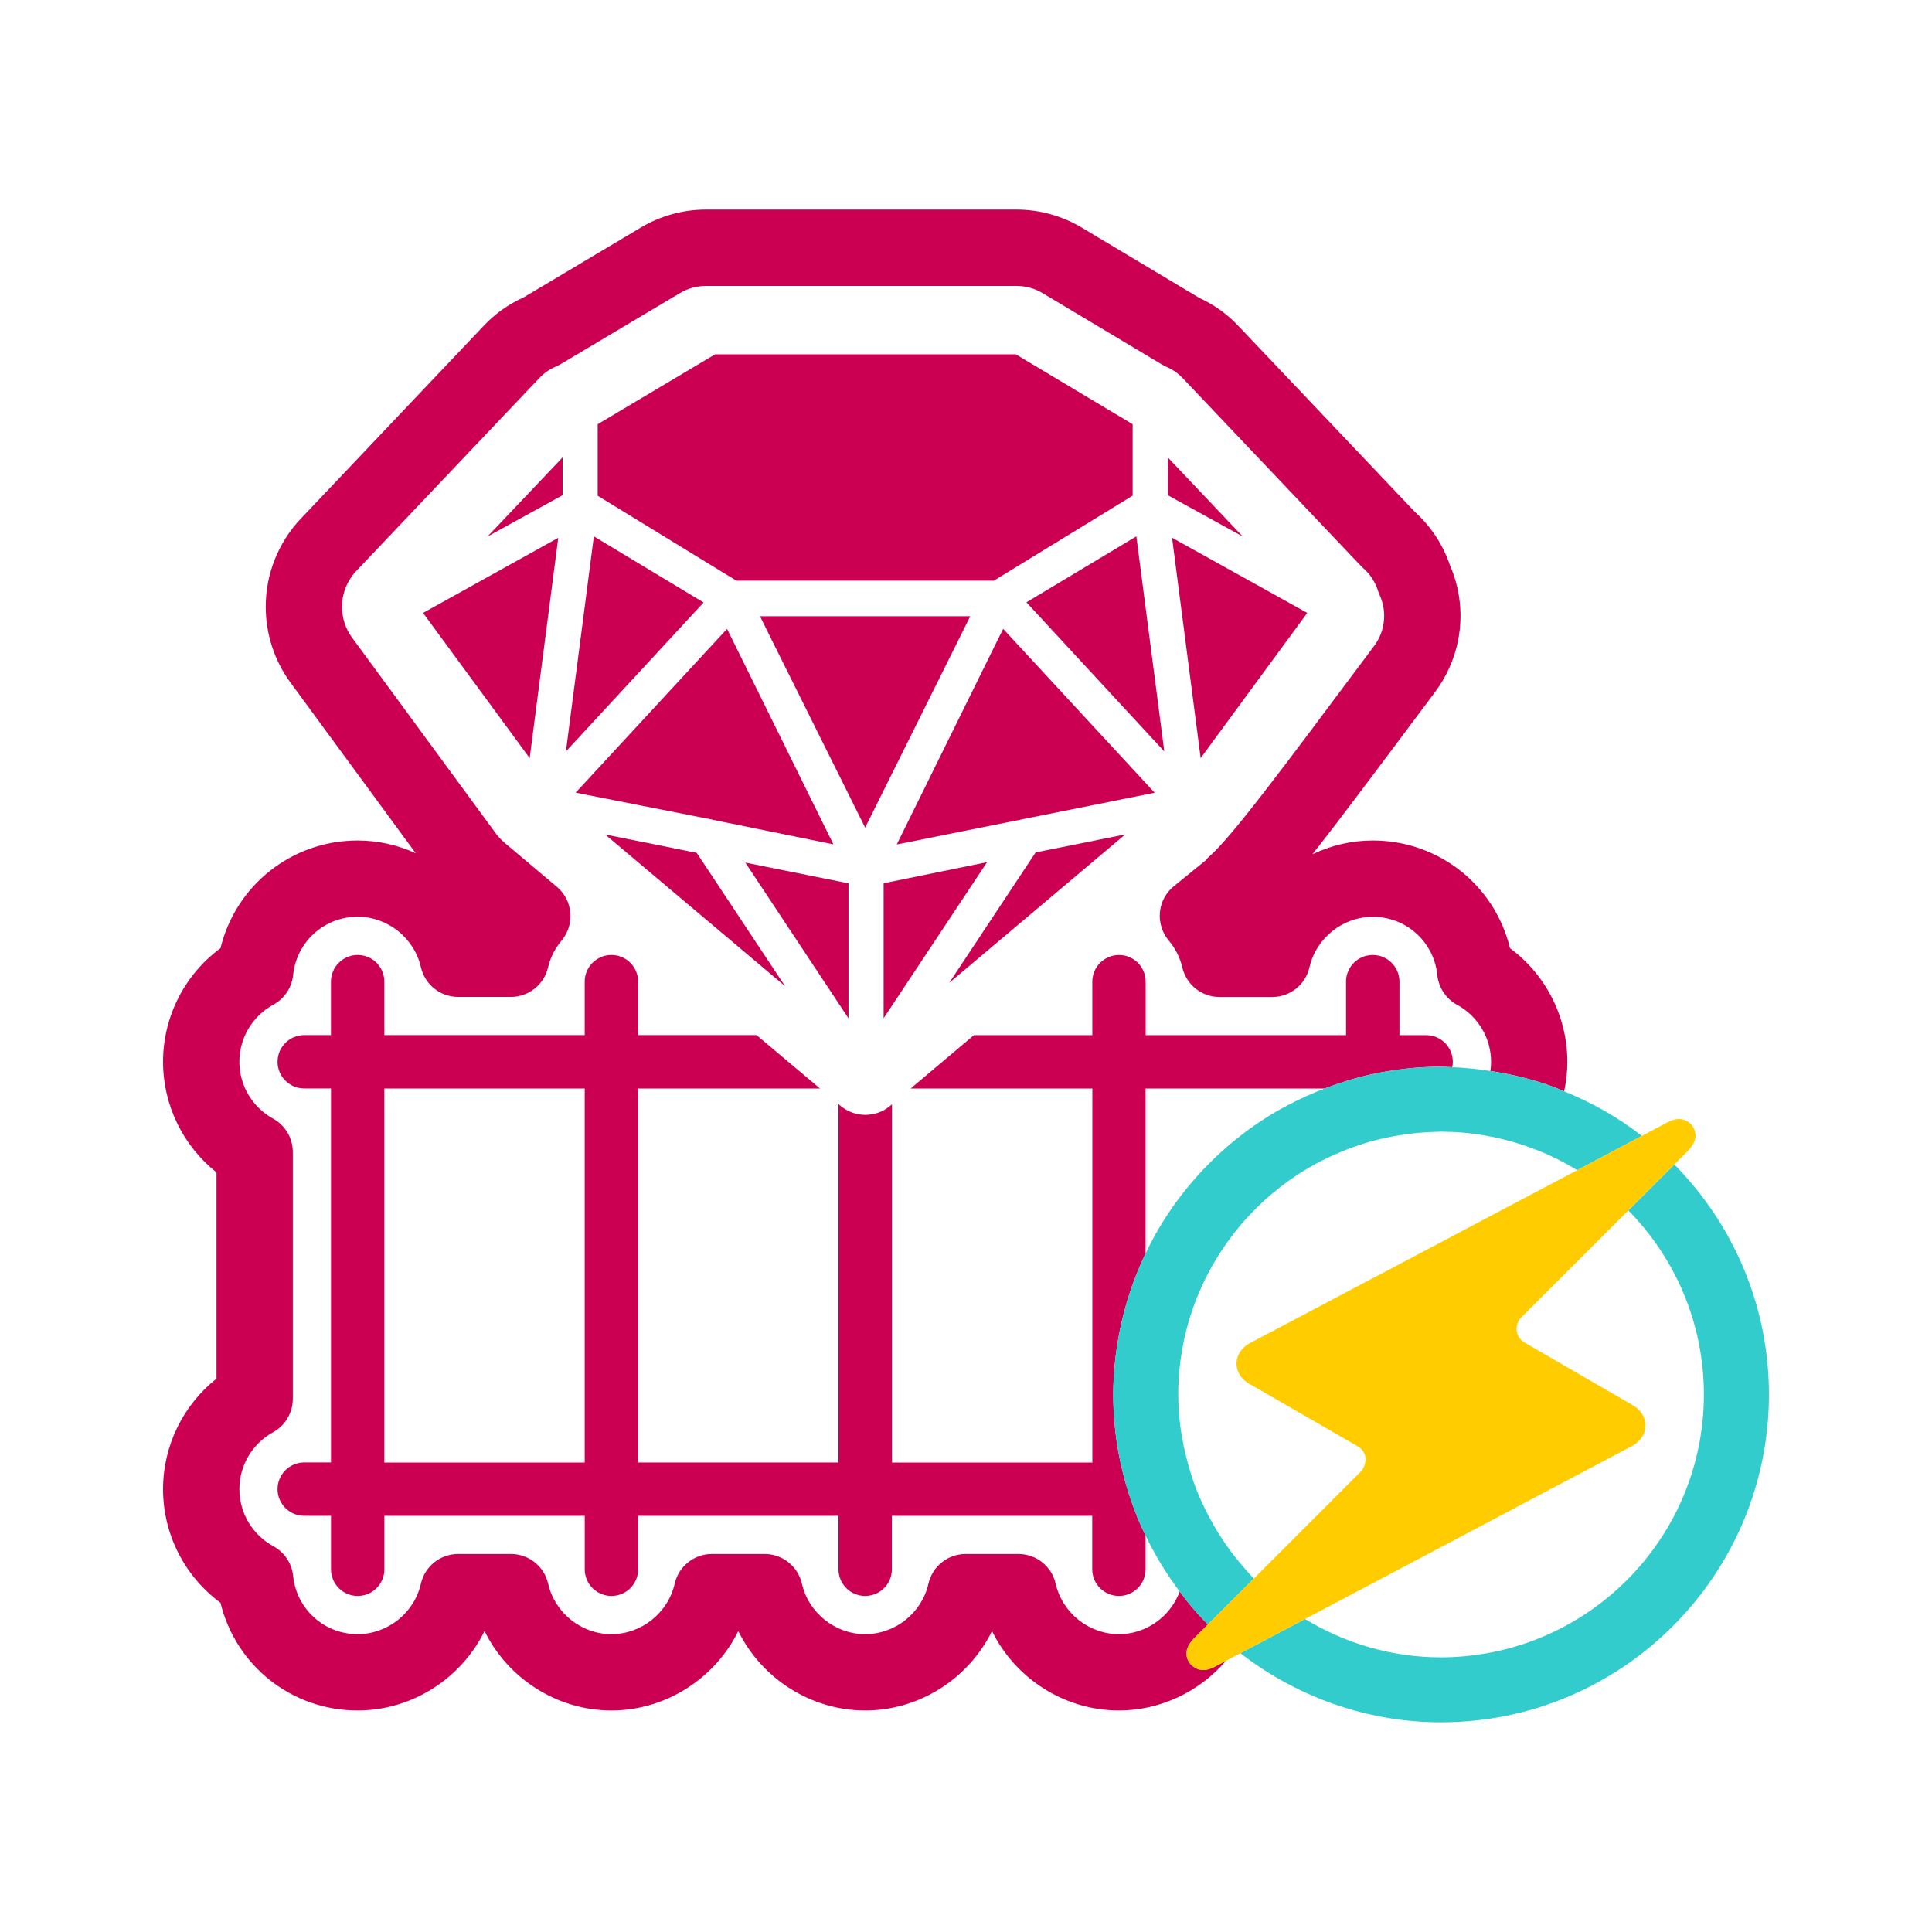
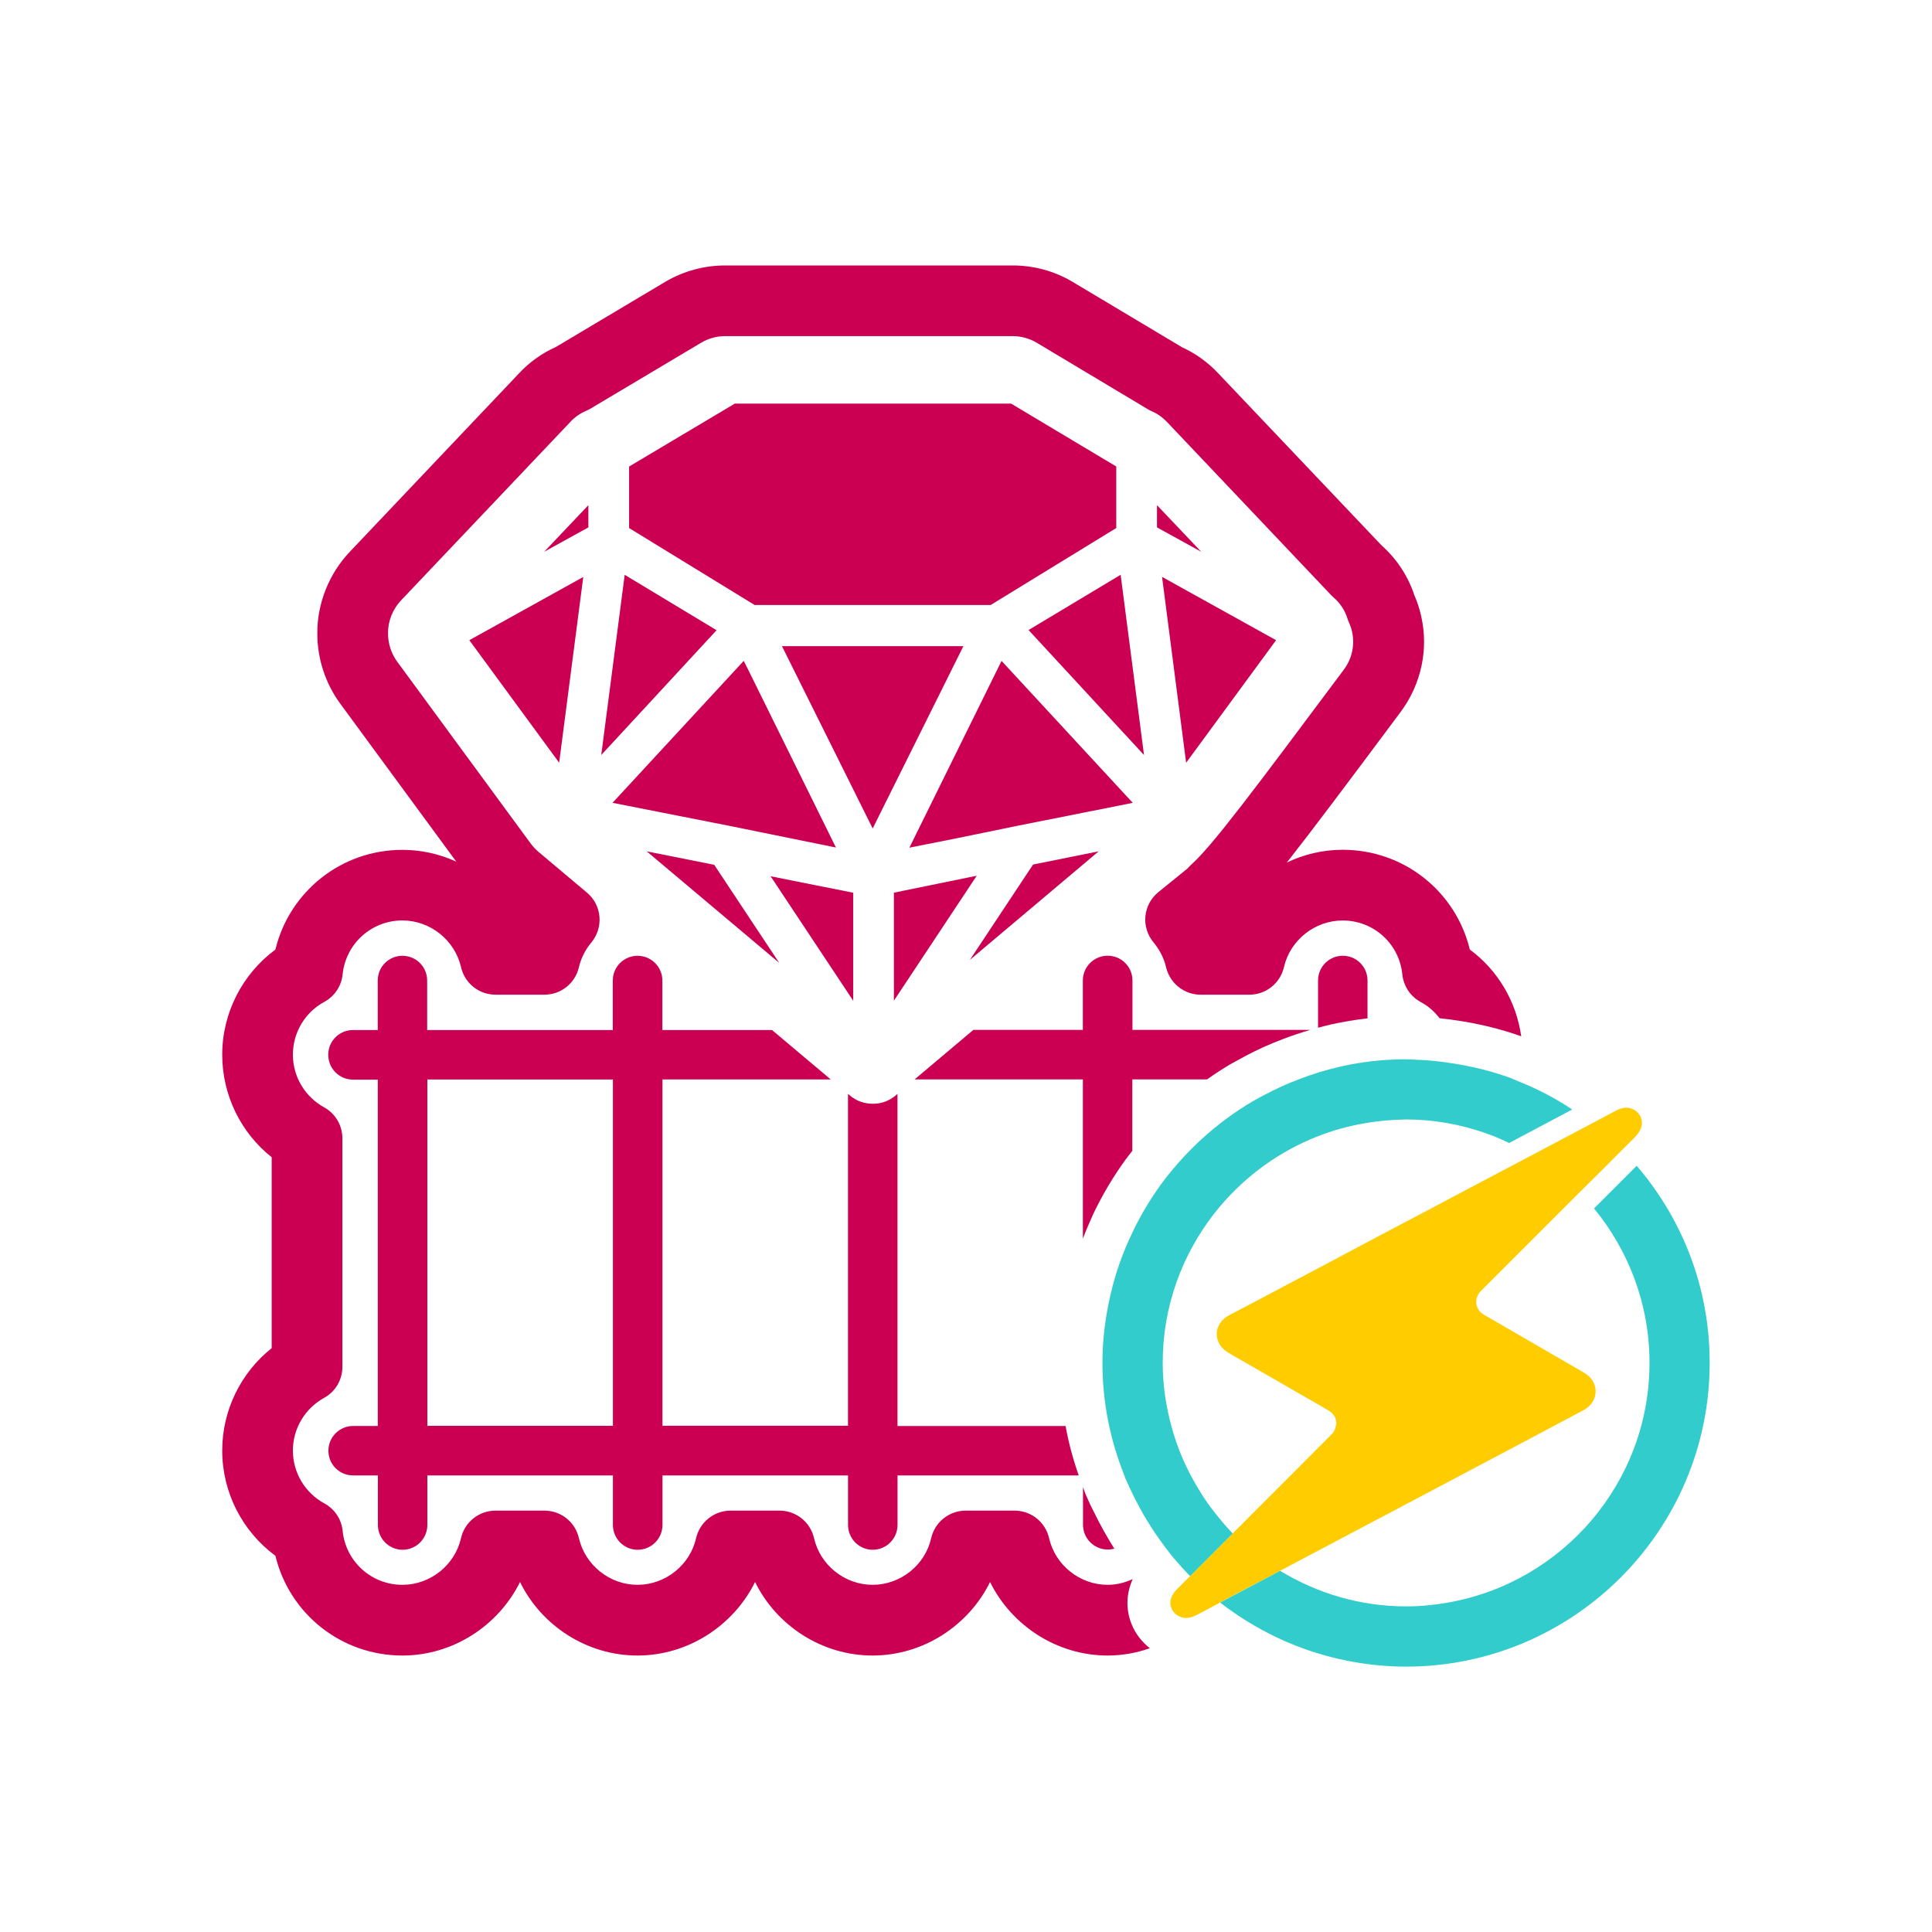
<svg xmlns="http://www.w3.org/2000/svg" version="1.1" id="Layer_1" x="0px" y="0px" width="50px" height="50px" viewBox="0 0 50 50" enable-background="new 0 0 50 50" xml:space="preserve">
  <g>
-     <polygon fill="#C71B24" points="7.272,36.802 7.281,36.788 7.272,36.795  " />
-   </g>
-   <g>
-     <polygon fill="#C71B24" points="7.272,36.795 7.27,36.797 7.272,36.802  " />
-   </g>
-   <polygon fill="#CB0052" points="29.121,21.595 26.802,22.061 24.566,25.436 " />
-   <polygon fill="#CB0052" points="15.66,21.596 20.316,25.52 18.031,22.072 " />
-   <polygon fill="#CB0052" points="22.868,26.352 25.545,22.313 22.868,22.859 " />
-   <polygon fill="#CB0052" points="21.959,26.354 21.959,22.861 19.289,22.324 " />
-   <path fill="#CB0052" d="M18.429,21.213l3.14,0.639l-2.753-5.577l-3.918,4.239l3.484,0.687  C18.401,21.201,18.417,21.205,18.429,21.213z" />
-   <polygon fill="#CB0052" points="23.208,21.855 29.883,20.516 25.962,16.275 25.764,16.673 " />
-   <polygon fill="#CB0052" points="15.369,13.881 14.646,19.447 18.209,15.592 " />
-   <polygon fill="#CB0052" points="26.564,15.588 30.132,19.447 29.409,13.881 " />
-   <polygon fill="#CB0052" points="19.669,15.948 19.875,16.365 22.39,21.419 25.11,15.948 " />
-   <polygon fill="#CB0052" points="13.708,19.62 14.448,13.918 10.949,15.862 " />
-   <polygon fill="#CB0052" points="31.073,19.62 33.832,15.862 30.333,13.917 " />
-   <polygon fill="#CB0052" points="14.56,12.815 14.56,11.837 12.618,13.884 " />
-   <polygon fill="#CB0052" points="30.221,11.837 30.221,12.815 32.162,13.884 " />
-   <polygon fill="#CB0052" points="25.72,15.028 29.313,12.827 29.313,10.979 26.29,9.171 18.505,9.171 15.468,10.979 15.468,12.83   19.058,15.028 " />
-   <path fill="#CB0052" d="M29.445,39.301c-0.012-0.031-0.021-0.065-0.035-0.098c-0.382-0.963-0.599-2.014-0.599-3.114  c0-0.663,0.085-1.305,0.229-1.926c0.141-0.602,0.347-1.178,0.608-1.724v-4.269h4.635c0.382-0.147,0.775-0.27,1.183-0.36  c0.589-0.131,1.2-0.204,1.829-0.204c0.098,0,0.19,0.011,0.286,0.013c0.001,0,0.002,0,0.003,0c0.01-0.045,0.015-0.091,0.015-0.139  c0-0.383-0.31-0.691-0.691-0.691h-0.69v-1.383c0-0.382-0.31-0.691-0.691-0.691c-0.383,0-0.692,0.31-0.692,0.691v1.383h-5.185v-1.383  c0-0.382-0.309-0.691-0.69-0.691s-0.691,0.31-0.691,0.691v1.383h-3.063l-1.639,1.382h4.703v9.679h-5.185v-9.273  c-0.125,0.115-0.274,0.205-0.442,0.243c-0.082,0.021-0.166,0.032-0.25,0.032c-0.227,0-0.453-0.078-0.637-0.231L21.7,28.574v9.275  h-5.185v-9.679h4.707l-1.643-1.382h-3.064v-1.383c0-0.382-0.309-0.691-0.692-0.691c-0.382,0-0.691,0.31-0.691,0.691v1.383H9.947  v-1.383c0-0.382-0.309-0.691-0.691-0.691c-0.381,0-0.691,0.31-0.691,0.691v1.383H7.875c-0.383,0-0.692,0.309-0.692,0.691  c0,0.381,0.309,0.69,0.692,0.69h0.691v9.679H7.875c-0.383,0-0.692,0.309-0.692,0.69s0.309,0.691,0.692,0.691h0.691v1.383  c0,0.382,0.31,0.691,0.691,0.691c0.382,0,0.691-0.31,0.691-0.691v-1.383h5.185v1.383c0,0.382,0.309,0.691,0.691,0.691  c0.383,0,0.692-0.31,0.692-0.691v-1.383H21.7v1.383c0,0.382,0.309,0.691,0.691,0.691s0.691-0.31,0.691-0.691v-1.383h5.185v1.383  c0,0.382,0.31,0.691,0.691,0.691s0.69-0.31,0.69-0.691V39.74c-0.058-0.119-0.115-0.239-0.167-0.362  C29.47,39.352,29.456,39.327,29.445,39.301z M15.132,37.85H9.947v-9.679h5.185V37.85z" />
-   <g>
-     <path fill="#CB0052" d="M31.461,43.124c-0.127,0.065-0.224,0.096-0.322,0.096c-0.165,0-0.336-0.114-0.397-0.265   c-0.079-0.188-0.021-0.375,0.175-0.568l0.345-0.345c-0.157-0.157-0.305-0.32-0.449-0.491c-0.094-0.111-0.18-0.229-0.269-0.345   c-0.004-0.006-0.008-0.013-0.013-0.019c-0.239,0.65-0.867,1.105-1.572,1.105c-0.777,0-1.465-0.549-1.638-1.306   c-0.102-0.449-0.502-0.769-0.963-0.769h-1.367c-0.461,0-0.861,0.319-0.963,0.769c-0.172,0.757-0.859,1.306-1.637,1.306   c-0.776,0-1.465-0.549-1.637-1.306c-0.103-0.449-0.502-0.769-0.963-0.769h-1.367c-0.461,0-0.86,0.319-0.963,0.768   c-0.172,0.758-0.861,1.307-1.638,1.307s-1.465-0.549-1.637-1.306c-0.102-0.449-0.502-0.769-0.963-0.769h-1.367   c-0.461,0-0.861,0.319-0.963,0.769c-0.172,0.757-0.861,1.306-1.637,1.306c-0.865,0-1.583-0.648-1.67-1.508   c-0.032-0.324-0.224-0.611-0.511-0.768c-0.543-0.296-0.88-0.861-0.88-1.478c0-0.61,0.334-1.175,0.872-1.472   c0.315-0.173,0.511-0.504,0.511-0.865v-6.387c0-0.359-0.195-0.691-0.511-0.864c-0.538-0.297-0.872-0.861-0.872-1.472   c0-0.615,0.337-1.182,0.88-1.477c0.287-0.156,0.479-0.443,0.511-0.768c0.088-0.859,0.806-1.508,1.67-1.508   c0.776,0,1.465,0.549,1.637,1.306c0.103,0.449,0.502,0.769,0.963,0.769h1.367c0.46,0,0.859-0.319,0.962-0.769   c0.058-0.249,0.175-0.481,0.351-0.692c0.347-0.418,0.292-1.037-0.123-1.387l-1.349-1.136c-0.096-0.083-0.165-0.156-0.229-0.243   l-3.729-5.079C8.941,16.269,8.851,15.99,8.852,15.7c-0.002-0.338,0.131-0.672,0.363-0.917l4.739-4.995   c0.121-0.129,0.266-0.231,0.432-0.301c0.04-0.018,0.08-0.037,0.119-0.06l3.091-1.841C17.801,7.464,18.033,7.4,18.271,7.4h8.034   c0.237,0,0.47,0.063,0.672,0.183l3.1,1.854c0.038,0.023,0.076,0.042,0.116,0.059c0.161,0.069,0.304,0.171,0.432,0.308l4.585,4.831   c0.021,0.023,0.043,0.044,0.066,0.064c0.181,0.159,0.314,0.361,0.387,0.589c0.012,0.039,0.027,0.077,0.043,0.114   c0.037,0.08,0.064,0.165,0.085,0.254c0.082,0.366,0,0.752-0.223,1.054c-2.528,3.387-3.682,4.933-4.278,5.463   c-0.035,0.032-0.068,0.066-0.098,0.102c-0.169,0.136-0.451,0.365-0.815,0.663c-0.205,0.166-0.334,0.408-0.358,0.67   c-0.025,0.263,0.056,0.524,0.224,0.728c0.178,0.212,0.296,0.447,0.354,0.697c0.103,0.449,0.502,0.769,0.963,0.769h1.367   c0.461,0,0.859-0.319,0.962-0.769c0.173-0.757,0.862-1.306,1.639-1.306c0.865,0,1.583,0.647,1.67,1.508   c0.033,0.325,0.224,0.612,0.511,0.769c0.542,0.295,0.88,0.861,0.88,1.477c0,0.08-0.007,0.158-0.018,0.236   c0.559,0.084,1.102,0.218,1.621,0.407c0.098,0.036,0.191,0.079,0.288,0.118c0.053-0.248,0.083-0.502,0.083-0.762   c0-1.17-0.559-2.257-1.484-2.94c-0.391-1.62-1.838-2.788-3.551-2.788c-0.553,0-1.083,0.128-1.563,0.357   c0.711-0.9,1.7-2.225,3.191-4.222c0.564-0.768,0.77-1.737,0.564-2.658c-0.045-0.203-0.109-0.402-0.192-0.592   c-0.18-0.535-0.494-1.014-0.914-1.392l-4.551-4.795c-0.292-0.314-0.636-0.562-1.022-0.738l-3.053-1.826   c-0.51-0.302-1.091-0.462-1.682-0.462h-8.034c-0.592,0-1.174,0.16-1.685,0.464l-3.04,1.811c-0.392,0.176-0.74,0.425-1.029,0.734   l-4.733,4.99c-0.581,0.61-0.912,1.444-0.907,2.278c-0.003,0.701,0.224,1.398,0.638,1.962l3.243,4.418   c-0.463-0.211-0.973-0.329-1.502-0.329c-1.712,0-3.159,1.168-3.55,2.787C4.778,25.223,4.22,26.311,4.22,27.48   c0,1.123,0.518,2.174,1.383,2.861v5.338c-0.865,0.687-1.383,1.738-1.383,2.86c0,1.17,0.559,2.257,1.486,2.94   c0.392,1.621,1.838,2.788,3.55,2.788c1.406,0,2.679-0.827,3.284-2.055c0.604,1.228,1.877,2.055,3.283,2.055   c1.405,0,2.68-0.828,3.284-2.055c0.604,1.227,1.877,2.055,3.283,2.055c1.406,0,2.679-0.827,3.283-2.055   c0.604,1.228,1.877,2.055,3.284,2.055c1.086,0,2.093-0.496,2.772-1.287l-0.229,0.122L31.461,43.124z" />
    <g>
-       <path fill="#33CCCC" d="M43.333,30.138L42.74,30.73l-0.598,0.596c1.206,1.229,1.954,2.91,1.954,4.763    c0,3.352-2.438,6.144-5.633,6.7c-0.38,0.066-0.77,0.103-1.169,0.103c-1.289,0-2.49-0.367-3.52-0.992l-0.854,0.452l-0.46,0.243    l-0.279,0.146l-0.08,0.044c0.481,0.373,1.004,0.695,1.559,0.961c0.361,0.174,0.737,0.322,1.125,0.443    c0.793,0.249,1.636,0.384,2.51,0.384c4.678,0,8.485-3.804,8.485-8.484C45.78,33.771,44.843,31.672,43.333,30.138z" />
-       <path fill="#33CCCC" d="M32.239,40.623c-0.116-0.131-0.226-0.267-0.332-0.404c-0.002-0.003-0.004-0.005-0.006-0.008    c-0.235-0.307-0.442-0.635-0.623-0.979c-0.15-0.286-0.283-0.581-0.392-0.889c-0.007-0.019-0.011-0.038-0.018-0.057    c-0.049-0.144-0.091-0.29-0.131-0.437c-0.154-0.563-0.244-1.149-0.244-1.761c0-0.007,0-0.013,0-0.022    c0.007-1.558,0.543-2.99,1.432-4.136c0.4-0.516,0.873-0.971,1.401-1.354c0.462-0.333,0.968-0.607,1.506-0.817    c0.206-0.08,0.415-0.153,0.63-0.214c0.245-0.069,0.497-0.123,0.754-0.164c0.321-0.053,0.65-0.085,0.985-0.09    c0.032,0,0.062-0.004,0.093-0.004c0.021,0,0.042,0.001,0.063,0.002c0.074,0.001,0.148,0.002,0.222,0.005    c0.769,0.033,1.5,0.198,2.182,0.465c0.015,0.006,0.03,0.01,0.044,0.016c0.354,0.14,0.691,0.312,1.013,0.509l0.856-0.454    l0.817-0.434c-0.61-0.475-1.288-0.86-2.014-1.154c-0.097-0.039-0.19-0.082-0.288-0.118c-0.52-0.189-1.063-0.323-1.621-0.407    c-0.321-0.049-0.646-0.086-0.978-0.098c-0.002,0-0.004,0-0.007,0c-0.001,0-0.002,0-0.003,0c-0.096-0.002-0.188-0.013-0.286-0.013    c-0.629,0-1.24,0.073-1.829,0.204c-0.407,0.091-0.801,0.213-1.183,0.36c-0.32,0.123-0.632,0.263-0.933,0.421    c-0.112,0.061-0.225,0.119-0.334,0.183c-1.012,0.595-1.886,1.392-2.574,2.333c-0.305,0.417-0.569,0.863-0.794,1.332    c-0.262,0.546-0.468,1.122-0.608,1.724c-0.144,0.621-0.229,1.263-0.229,1.926c0,1.101,0.217,2.151,0.599,3.114    c0.014,0.032,0.023,0.066,0.035,0.098c0.011,0.026,0.024,0.051,0.036,0.077c0.052,0.123,0.109,0.243,0.167,0.362    c0.247,0.513,0.542,0.997,0.882,1.447c0.005,0.006,0.009,0.013,0.013,0.019c0.089,0.116,0.175,0.233,0.269,0.345    c0.145,0.171,0.292,0.334,0.449,0.491l0.591-0.591l0.599-0.598C32.377,40.778,32.308,40.699,32.239,40.623z" />
+       <polygon fill="#C71B24" points="8.583,35.928 8.59,35.92 8.583,35.924   " />
    </g>
-     <path fill="#FFCC00" d="M43.454,28.96c-0.102,0-0.195,0.03-0.323,0.098l-0.64,0.339l-0.817,0.434l-0.856,0.454l-1.397,0.737   l-0.241,0.127l-1.684,0.891l-0.291,0.154l-0.987,0.522l-0.593,0.313l-0.354,0.186l-0.438,0.232l-1.919,1.014l-0.563,0.297   c-0.215,0.112-0.345,0.309-0.351,0.523c-0.002,0.217,0.12,0.412,0.333,0.534l0.117,0.067l0.735,0.422l1.108,0.639l0.538,0.311   l0.306,0.176c0.111,0.063,0.188,0.174,0.204,0.304c0.007,0.047-0.005,0.094-0.015,0.139c-0.016,0.077-0.048,0.149-0.102,0.204   l-1.154,1.155l-1,1l-0.622,0.622l-0.599,0.598l-0.591,0.591l-0.345,0.345c-0.196,0.193-0.254,0.381-0.175,0.568   c0.062,0.15,0.232,0.265,0.397,0.265c0.099,0,0.195-0.03,0.322-0.096l0.04-0.021l0.229-0.122l0.371-0.196l0.08-0.044l0.279-0.146   l0.46-0.243l0.854-0.452l0.447-0.236l0.908-0.48l1.086-0.574l2.044-1.081l2.287-1.211l1.694-0.896   c0.215-0.114,0.343-0.305,0.348-0.525c0.005-0.211-0.117-0.41-0.328-0.531l-2.803-1.623c-0.108-0.063-0.184-0.176-0.201-0.303   c-0.016-0.124,0.027-0.252,0.116-0.344l2.769-2.768l0.598-0.596l0.593-0.593l0.343-0.343c0.197-0.199,0.254-0.387,0.174-0.572   C43.79,29.072,43.619,28.96,43.454,28.96z" />
+     <g>
+       <polygon fill="#C71B24" points="8.583,35.924 8.581,35.924 8.583,35.928   " />
+     </g>
+     <g>
+       <path fill="#FFCC00" d="M42.096,28.666c-0.094,0-0.182,0.027-0.301,0.09l-0.592,0.316l-0.758,0.4l-0.793,0.42l-1.295,0.684    l-0.223,0.117l-1.559,0.826l-0.271,0.141l-0.914,0.484l-0.549,0.291l-0.328,0.176l-0.404,0.213l-1.775,0.939l-0.521,0.273    c-0.199,0.104-0.32,0.285-0.324,0.482c-0.002,0.203,0.111,0.381,0.307,0.494l0.107,0.064l0.682,0.391l1.027,0.592l0.5,0.287    l0.281,0.164c0.1,0.061,0.174,0.16,0.188,0.279c0.01,0.047-0.004,0.09-0.014,0.131c-0.014,0.068-0.043,0.139-0.094,0.188    l-1.068,1.072l-0.926,0.926l-0.576,0.578l-0.555,0.555l-0.547,0.549l-0.318,0.316c-0.184,0.18-0.236,0.354-0.164,0.525    c0.057,0.139,0.217,0.244,0.371,0.244c0.09,0,0.18-0.025,0.297-0.086l0.037-0.021l0.213-0.109l0.342-0.186l0.076-0.039    l0.256-0.137l0.428-0.225l0.793-0.418l0.414-0.221l0.842-0.445l1.004-0.531l1.896-1.002l2.117-1.121l1.568-0.832    c0.199-0.105,0.318-0.281,0.322-0.484c0.004-0.195-0.107-0.383-0.303-0.492l-2.596-1.504c-0.102-0.061-0.172-0.164-0.189-0.279    c-0.012-0.115,0.027-0.234,0.109-0.32l2.564-2.564l0.555-0.551l0.549-0.551l0.318-0.316c0.182-0.184,0.232-0.357,0.16-0.529    C42.406,28.771,42.248,28.666,42.096,28.666z" />
+       <path fill="#33CCCC" d="M42.357,30.17l-1.104,1.104c0.895,1.09,1.436,2.48,1.436,3.996c0,3.105-2.258,5.689-5.219,6.205    c-0.35,0.063-0.711,0.098-1.08,0.098c-1.197,0-2.309-0.342-3.26-0.92l-0.793,0.42l-0.426,0.225l-0.26,0.137l-0.074,0.039    c0.445,0.346,0.93,0.645,1.441,0.891c0.336,0.16,0.686,0.301,1.043,0.41c0.736,0.23,1.518,0.357,2.326,0.357    c4.332,0,7.859-3.525,7.859-7.859C44.25,33.324,43.535,31.541,42.357,30.17z" />
+       <path fill="#33CCCC" d="M39.338,28.002c-0.09-0.037-0.176-0.076-0.266-0.111c-0.482-0.174-0.986-0.297-1.504-0.375    c-0.297-0.047-0.598-0.08-0.906-0.09c0,0,0,0-0.004,0c0,0-0.002,0-0.004,0c-0.088-0.002-0.174-0.012-0.264-0.012    c-0.584,0-1.148,0.064-1.695,0.188c-0.377,0.086-0.742,0.197-1.096,0.336c-0.297,0.113-0.586,0.244-0.865,0.393    c-0.1,0.053-0.207,0.107-0.307,0.166c-0.939,0.553-1.746,1.291-2.385,2.16c-0.281,0.389-0.529,0.801-0.732,1.234    c-0.244,0.504-0.438,1.039-0.566,1.598c-0.135,0.572-0.213,1.17-0.213,1.783c0,1.02,0.201,1.99,0.557,2.887    c0.012,0.027,0.02,0.061,0.031,0.09c0.012,0.023,0.023,0.047,0.033,0.07c0.049,0.113,0.104,0.225,0.156,0.338    c0.229,0.475,0.502,0.924,0.814,1.34c0.004,0.006,0.01,0.012,0.014,0.018c0.082,0.109,0.16,0.217,0.248,0.318    c0.135,0.16,0.27,0.309,0.416,0.457l0.547-0.549l0.555-0.555c-0.066-0.07-0.133-0.141-0.195-0.213    c-0.107-0.123-0.209-0.248-0.307-0.375c-0.002-0.002-0.004-0.004-0.006-0.008c-0.219-0.283-0.408-0.588-0.578-0.908    c-0.139-0.264-0.26-0.537-0.361-0.822c-0.006-0.018-0.012-0.035-0.016-0.053c-0.049-0.133-0.088-0.266-0.125-0.406    c-0.141-0.52-0.223-1.063-0.223-1.631c0-0.008,0-0.012,0-0.02c0.004-1.441,0.5-2.771,1.324-3.832    c0.371-0.477,0.809-0.898,1.297-1.252c0.428-0.309,0.896-0.564,1.395-0.76c0.189-0.072,0.383-0.141,0.584-0.195    c0.23-0.064,0.459-0.115,0.697-0.152c0.297-0.051,0.602-0.078,0.912-0.084c0.029,0,0.057-0.004,0.088-0.004    c0.018,0,0.039,0,0.057,0.002c0.068,0,0.141,0.002,0.205,0.004c0.713,0.031,1.393,0.186,2.021,0.432    c0.016,0.006,0.025,0.012,0.041,0.018c0.117,0.045,0.232,0.1,0.344,0.154l1.633-0.867C40.268,28.432,39.814,28.193,39.338,28.002z    " />
+     </g>
+     <path fill="#CB0052" d="M34.752,24.735c-0.355,0-0.641,0.286-0.641,0.64v1.222c0.115-0.029,0.23-0.061,0.342-0.086   c0.311-0.068,0.625-0.121,0.938-0.156v-0.98C35.391,25.021,35.105,24.735,34.752,24.735z" />
+     <path fill="#CB0052" d="M28.135,38.76c-0.016-0.031-0.029-0.063-0.043-0.098l-0.006-0.014l-0.004-0.014   c-0.01-0.02-0.016-0.043-0.025-0.07l-0.004-0.006c-0.01-0.023-0.018-0.049-0.025-0.072v0.975c0,0.354,0.287,0.641,0.643,0.641   c0.059,0,0.111-0.01,0.168-0.021c-0.191-0.309-0.371-0.623-0.527-0.949C28.248,39.014,28.191,38.891,28.135,38.76z" />
+     <path fill="#CB0052" d="M32.184,27.355l0.035-0.02c0.303-0.16,0.633-0.313,0.982-0.443c0.234-0.09,0.471-0.168,0.705-0.238h-4.598   v-1.28c0-0.354-0.287-0.64-0.641-0.64c-0.355,0-0.643,0.286-0.643,0.64v1.28H25.19l-1.52,1.281h4.355v4.121   c0.084-0.221,0.178-0.439,0.275-0.652c0.24-0.5,0.523-0.975,0.842-1.41c0.053-0.072,0.109-0.141,0.162-0.209v-1.85h1.934   c0.201-0.143,0.41-0.279,0.623-0.404C31.975,27.467,32.08,27.41,32.184,27.355z" />
+     <path fill="#CB0052" d="M23.226,28.311c-0.116,0.105-0.254,0.189-0.41,0.227c-0.076,0.02-0.153,0.027-0.23,0.027   c-0.212,0-0.42-0.068-0.591-0.215l-0.049-0.041v8.59h-4.802v-8.963H21.5l-1.52-1.279h-2.838v-1.281c0-0.354-0.287-0.64-0.643-0.64   c-0.354,0-0.64,0.286-0.64,0.64v1.281h-4.804v-1.281c0-0.354-0.285-0.64-0.64-0.64s-0.639,0.286-0.639,0.64v1.281h-0.64   c-0.354,0-0.641,0.285-0.641,0.641c0,0.354,0.285,0.643,0.641,0.643h0.641v8.963H9.14c-0.354,0-0.641,0.287-0.641,0.641   s0.285,0.639,0.641,0.639H9.78v1.281c0,0.354,0.286,0.643,0.639,0.643c0.354,0,0.641-0.289,0.641-0.643v-1.281h4.802v1.281   c0,0.354,0.286,0.643,0.641,0.643s0.642-0.289,0.642-0.643v-1.281h4.802v1.281c0,0.354,0.286,0.643,0.64,0.643   s0.641-0.289,0.641-0.643v-1.281h4.689c-0.146-0.418-0.262-0.844-0.34-1.279h-4.35v-8.592H23.226z M15.862,36.9h-4.802v-8.963   h4.802V36.9L15.862,36.9z" />
+     <path fill="#CB0052" d="M29.293,42.051c-0.164-0.391-0.148-0.805,0.021-1.184c-0.199,0.092-0.418,0.148-0.648,0.148   c-0.719,0-1.357-0.508-1.516-1.209c-0.096-0.416-0.465-0.711-0.893-0.711h-1.265c-0.427,0-0.797,0.295-0.893,0.711   c-0.158,0.701-0.795,1.209-1.516,1.209c-0.719,0-1.357-0.508-1.516-1.209c-0.096-0.416-0.465-0.711-0.893-0.711h-1.266   c-0.426,0-0.797,0.295-0.893,0.711c-0.158,0.701-0.797,1.209-1.517,1.209c-0.718,0-1.355-0.508-1.516-1.209   c-0.094-0.416-0.465-0.711-0.891-0.711h-1.267c-0.428,0-0.798,0.295-0.893,0.711c-0.159,0.701-0.796,1.209-1.517,1.209   c-0.801,0-1.466-0.6-1.547-1.398c-0.03-0.301-0.207-0.564-0.473-0.709c-0.503-0.275-0.814-0.797-0.814-1.369   c0-0.566,0.31-1.086,0.808-1.363c0.293-0.158,0.473-0.469,0.473-0.801v-5.916c0-0.332-0.18-0.641-0.473-0.801   c-0.498-0.275-0.808-0.797-0.808-1.363c0-0.57,0.312-1.096,0.814-1.367c0.267-0.145,0.442-0.41,0.473-0.71   c0.081-0.796,0.747-1.397,1.547-1.397c0.72,0,1.357,0.509,1.518,1.211c0.095,0.415,0.464,0.71,0.892,0.71h1.267   c0.426,0,0.796-0.295,0.891-0.71c0.054-0.23,0.161-0.447,0.324-0.643c0.321-0.388,0.27-0.962-0.112-1.285l-1.251-1.052   c-0.088-0.076-0.152-0.144-0.211-0.225l-3.454-4.705c-0.152-0.209-0.237-0.467-0.236-0.736c-0.002-0.312,0.121-0.62,0.337-0.848   l4.39-4.628c0.112-0.118,0.246-0.213,0.4-0.277c0.038-0.017,0.073-0.034,0.11-0.056l2.863-1.705   c0.19-0.114,0.405-0.173,0.625-0.173h7.441c0.219,0,0.434,0.059,0.621,0.17l2.871,1.718c0.035,0.021,0.068,0.039,0.104,0.055   c0.152,0.063,0.283,0.159,0.404,0.285l4.242,4.475c0.021,0.021,0.043,0.042,0.063,0.06c0.17,0.146,0.293,0.334,0.359,0.545   c0.012,0.036,0.023,0.071,0.041,0.104c0.031,0.076,0.061,0.153,0.078,0.236c0.076,0.34,0,0.697-0.207,0.976   c-2.342,3.136-3.41,4.569-3.961,5.06c-0.033,0.03-0.063,0.062-0.092,0.095c-0.156,0.127-0.416,0.339-0.756,0.613   c-0.189,0.155-0.309,0.379-0.332,0.621c-0.023,0.245,0.053,0.485,0.207,0.673c0.164,0.197,0.273,0.415,0.328,0.647   c0.098,0.414,0.465,0.71,0.891,0.71h1.268c0.426,0,0.795-0.297,0.891-0.71c0.16-0.701,0.799-1.21,1.521-1.21   c0.799,0,1.465,0.6,1.543,1.397c0.033,0.301,0.207,0.568,0.475,0.713c0.197,0.104,0.361,0.252,0.49,0.42   c0.146,0.016,0.307,0.035,0.473,0.061c0.576,0.086,1.125,0.223,1.639,0.406c-0.127-0.898-0.602-1.707-1.33-2.245   c-0.363-1.502-1.705-2.582-3.289-2.582c-0.512,0-1.006,0.118-1.447,0.331c0.656-0.834,1.576-2.061,2.955-3.911   c0.523-0.71,0.717-1.608,0.523-2.461c-0.041-0.187-0.1-0.372-0.178-0.549c-0.164-0.494-0.455-0.938-0.848-1.287l-4.217-4.443   c-0.271-0.291-0.586-0.52-0.945-0.684l-2.83-1.691c-0.469-0.281-1.008-0.427-1.555-0.427h-7.441c-0.549,0-1.088,0.148-1.561,0.43   l-2.815,1.677c-0.364,0.163-0.686,0.393-0.954,0.68L9.053,14.28c-0.537,0.565-0.845,1.336-0.841,2.108   c-0.002,0.65,0.207,1.295,0.591,1.819l3.005,4.092c-0.43-0.196-0.901-0.305-1.393-0.305c-1.586,0-2.925,1.082-3.288,2.581   c-0.857,0.634-1.376,1.64-1.376,2.722c0,1.043,0.48,2.018,1.28,2.652v4.941c-0.801,0.637-1.28,1.609-1.28,2.65   c0,1.082,0.518,2.09,1.376,2.723c0.363,1.502,1.703,2.582,3.288,2.582c1.302,0,2.48-0.768,3.043-1.902   c0.559,1.137,1.737,1.902,3.04,1.902c1.302,0,2.481-0.768,3.043-1.902c0.56,1.137,1.738,1.902,3.041,1.902   c1.304,0,2.481-0.768,3.041-1.902c0.563,1.137,1.74,1.902,3.043,1.902c0.381,0,0.748-0.068,1.092-0.189   C29.559,42.498,29.393,42.293,29.293,42.051z" />
+     <g>
+       <polygon fill="#CB0052" points="30.074,14.93 33.025,16.568 30.697,19.74   " />
+       <polygon fill="#CB0052" points="29.943,13.649 29.943,13.074 31.088,14.28   " />
+       <polygon fill="#CB0052" points="26.619,16.305 29.002,14.875 29.607,19.54   " />
+       <polygon fill="#CB0052" points="15.227,13.074 15.227,13.649 14.083,14.28   " />
+       <polygon fill="#CB0052" points="19.529,15.657 16.281,13.666 16.281,12.074 19.017,10.445 26.166,10.445 28.889,12.073     28.889,13.665 25.639,15.657   " />
+       <polygon fill="#CB0052" points="20.237,16.722 24.933,16.722 22.585,21.441   " />
+       <polygon fill="#CB0052" points="26.736,22.374 28.434,22.032 25.1,24.842   " />
+       <polygon fill="#CB0052" points="23.134,23.102 25.087,22.703 25.277,22.665 23.134,25.898   " />
+       <polygon fill="#CB0052" points="25.807,17.333 25.92,17.104 29.316,20.778 26.314,21.375 24.81,21.684 23.535,21.938   " />
+       <path fill="#CB0052" d="M18.881,21.374l-3.029-0.597l3.396-3.674l0.119,0.237l2.267,4.594    C21.633,21.935,18.886,21.374,18.881,21.374z" />
+       <polygon fill="#CB0052" points="12.146,16.568 15.095,14.932 14.471,19.739   " />
+       <polygon fill="#CB0052" points="16.167,14.876 18.545,16.31 15.56,19.54   " />
+       <polygon fill="#CB0052" points="16.737,22.033 18.484,22.381 20.167,24.92   " />
+       <polygon fill="#CB0052" points="19.943,22.677 22.081,23.104 22.081,25.9   " />
+     </g>
  </g>
</svg>
